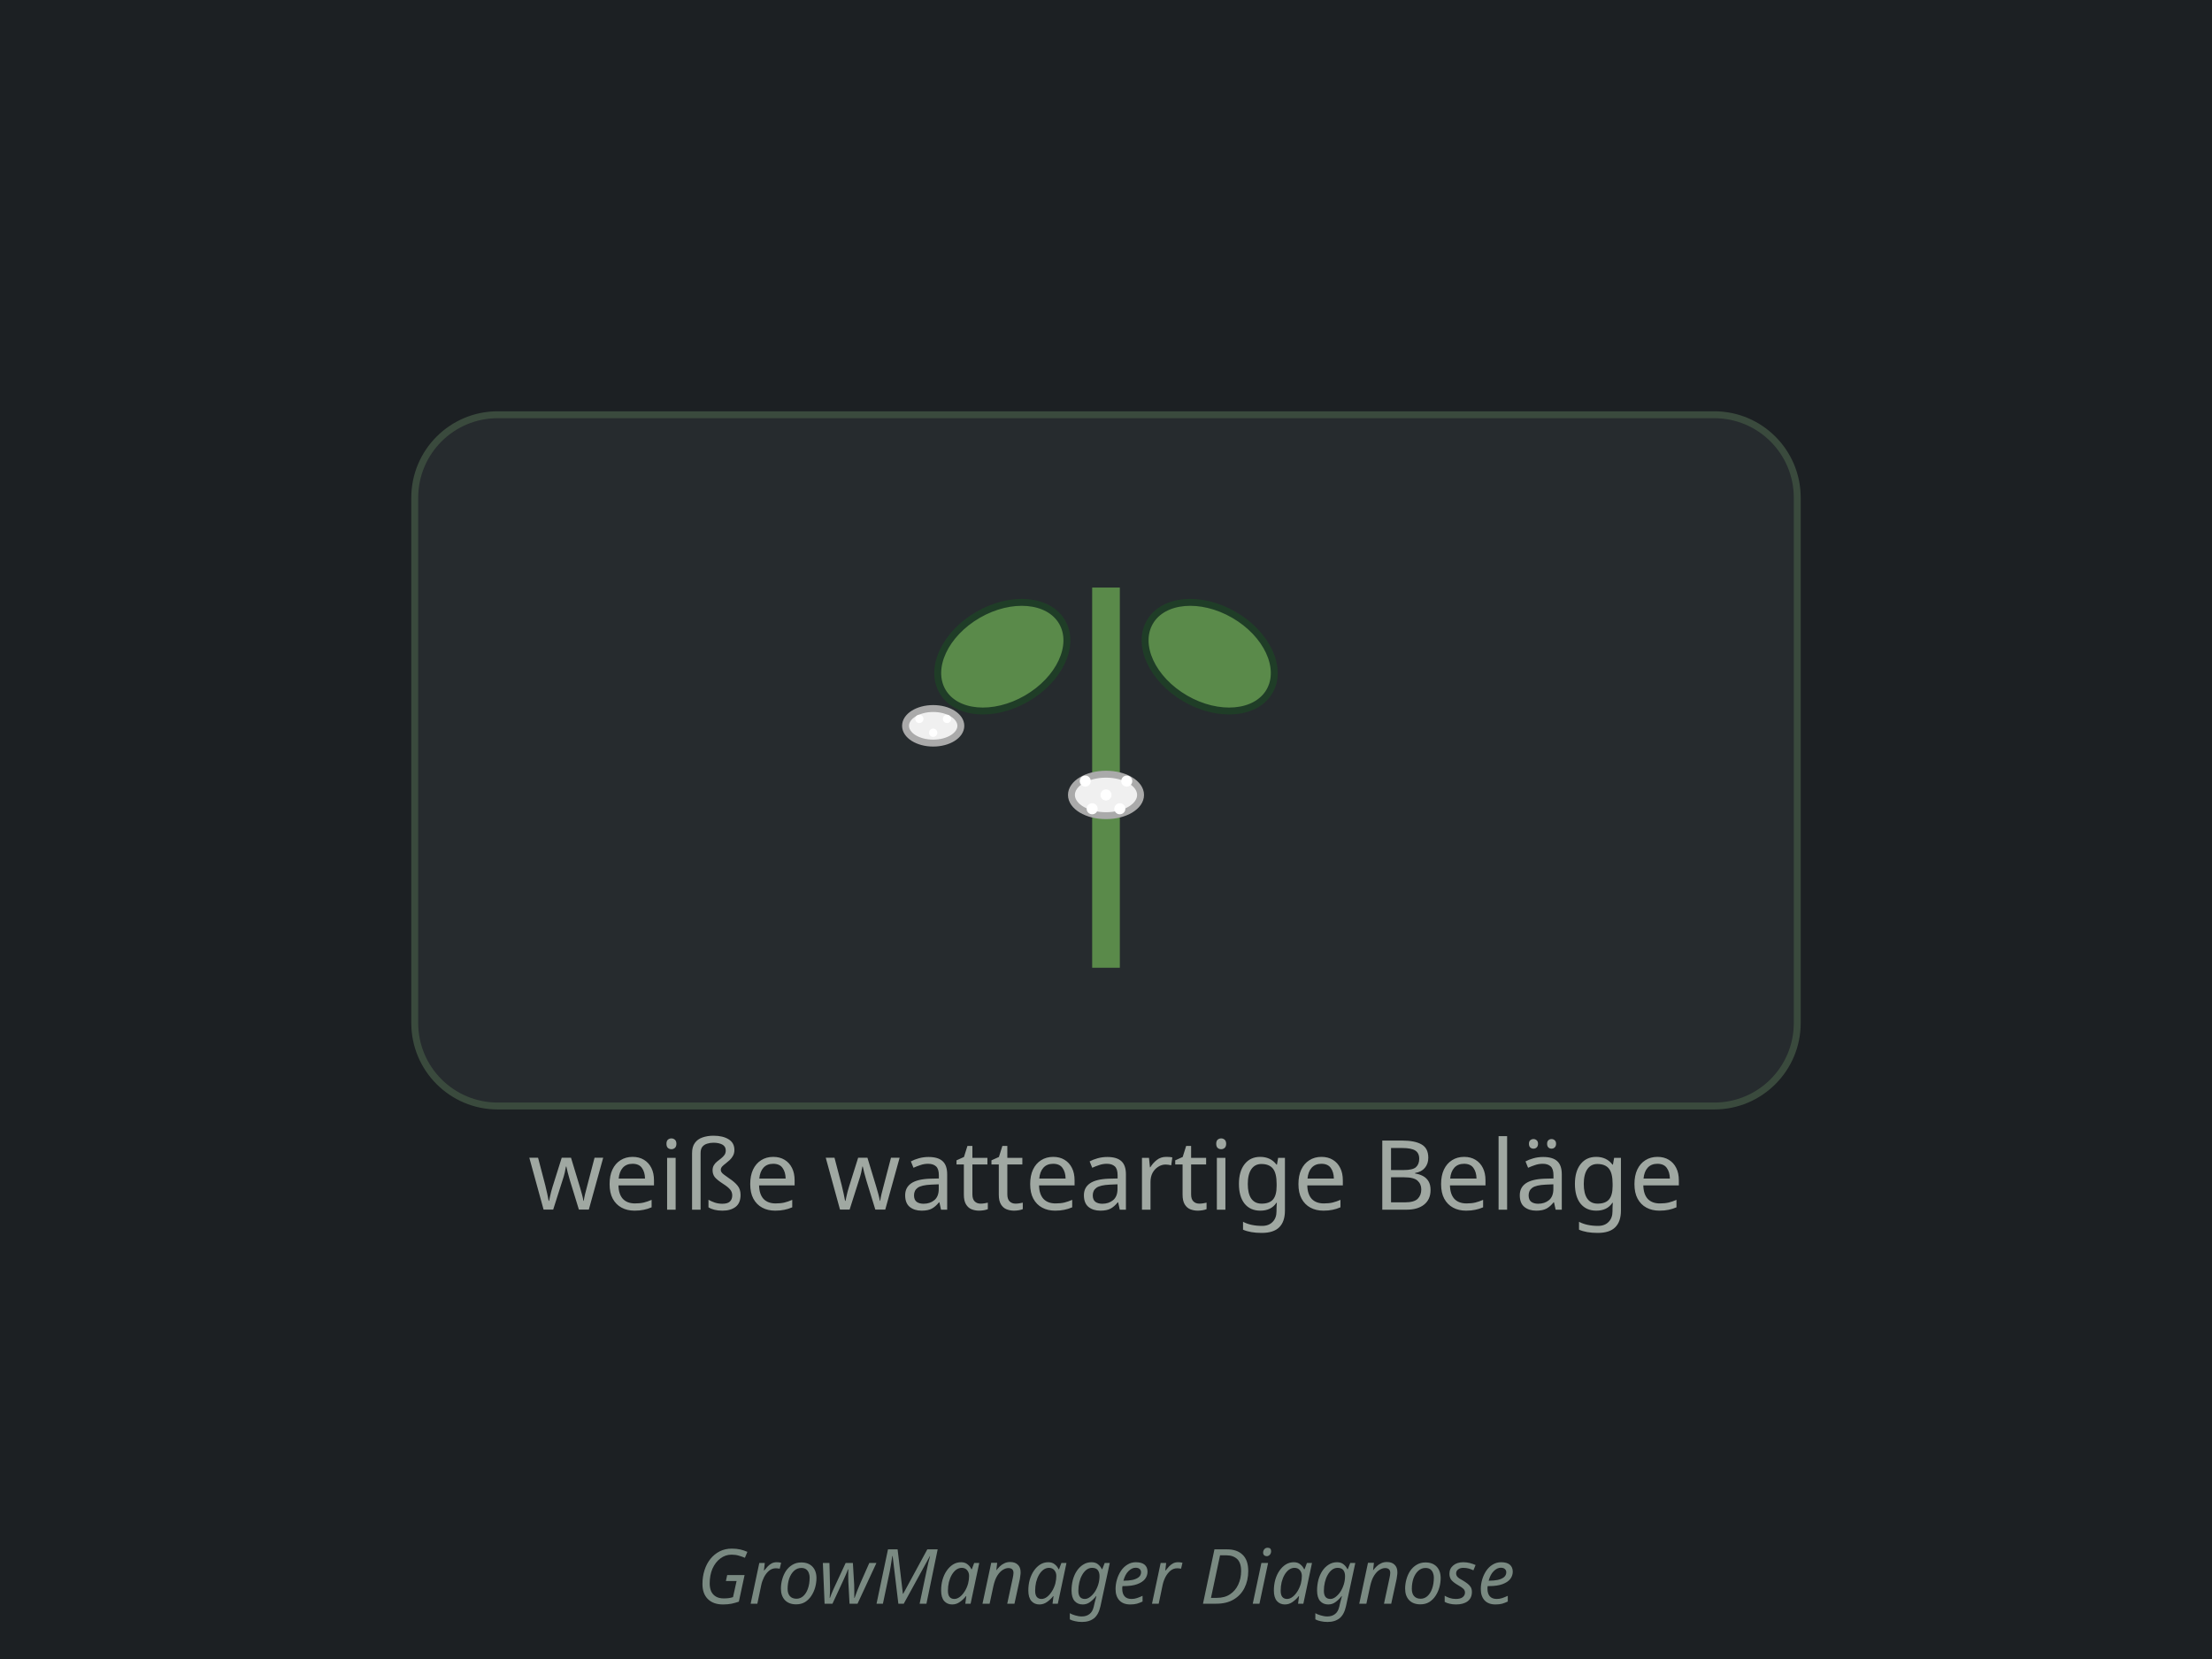
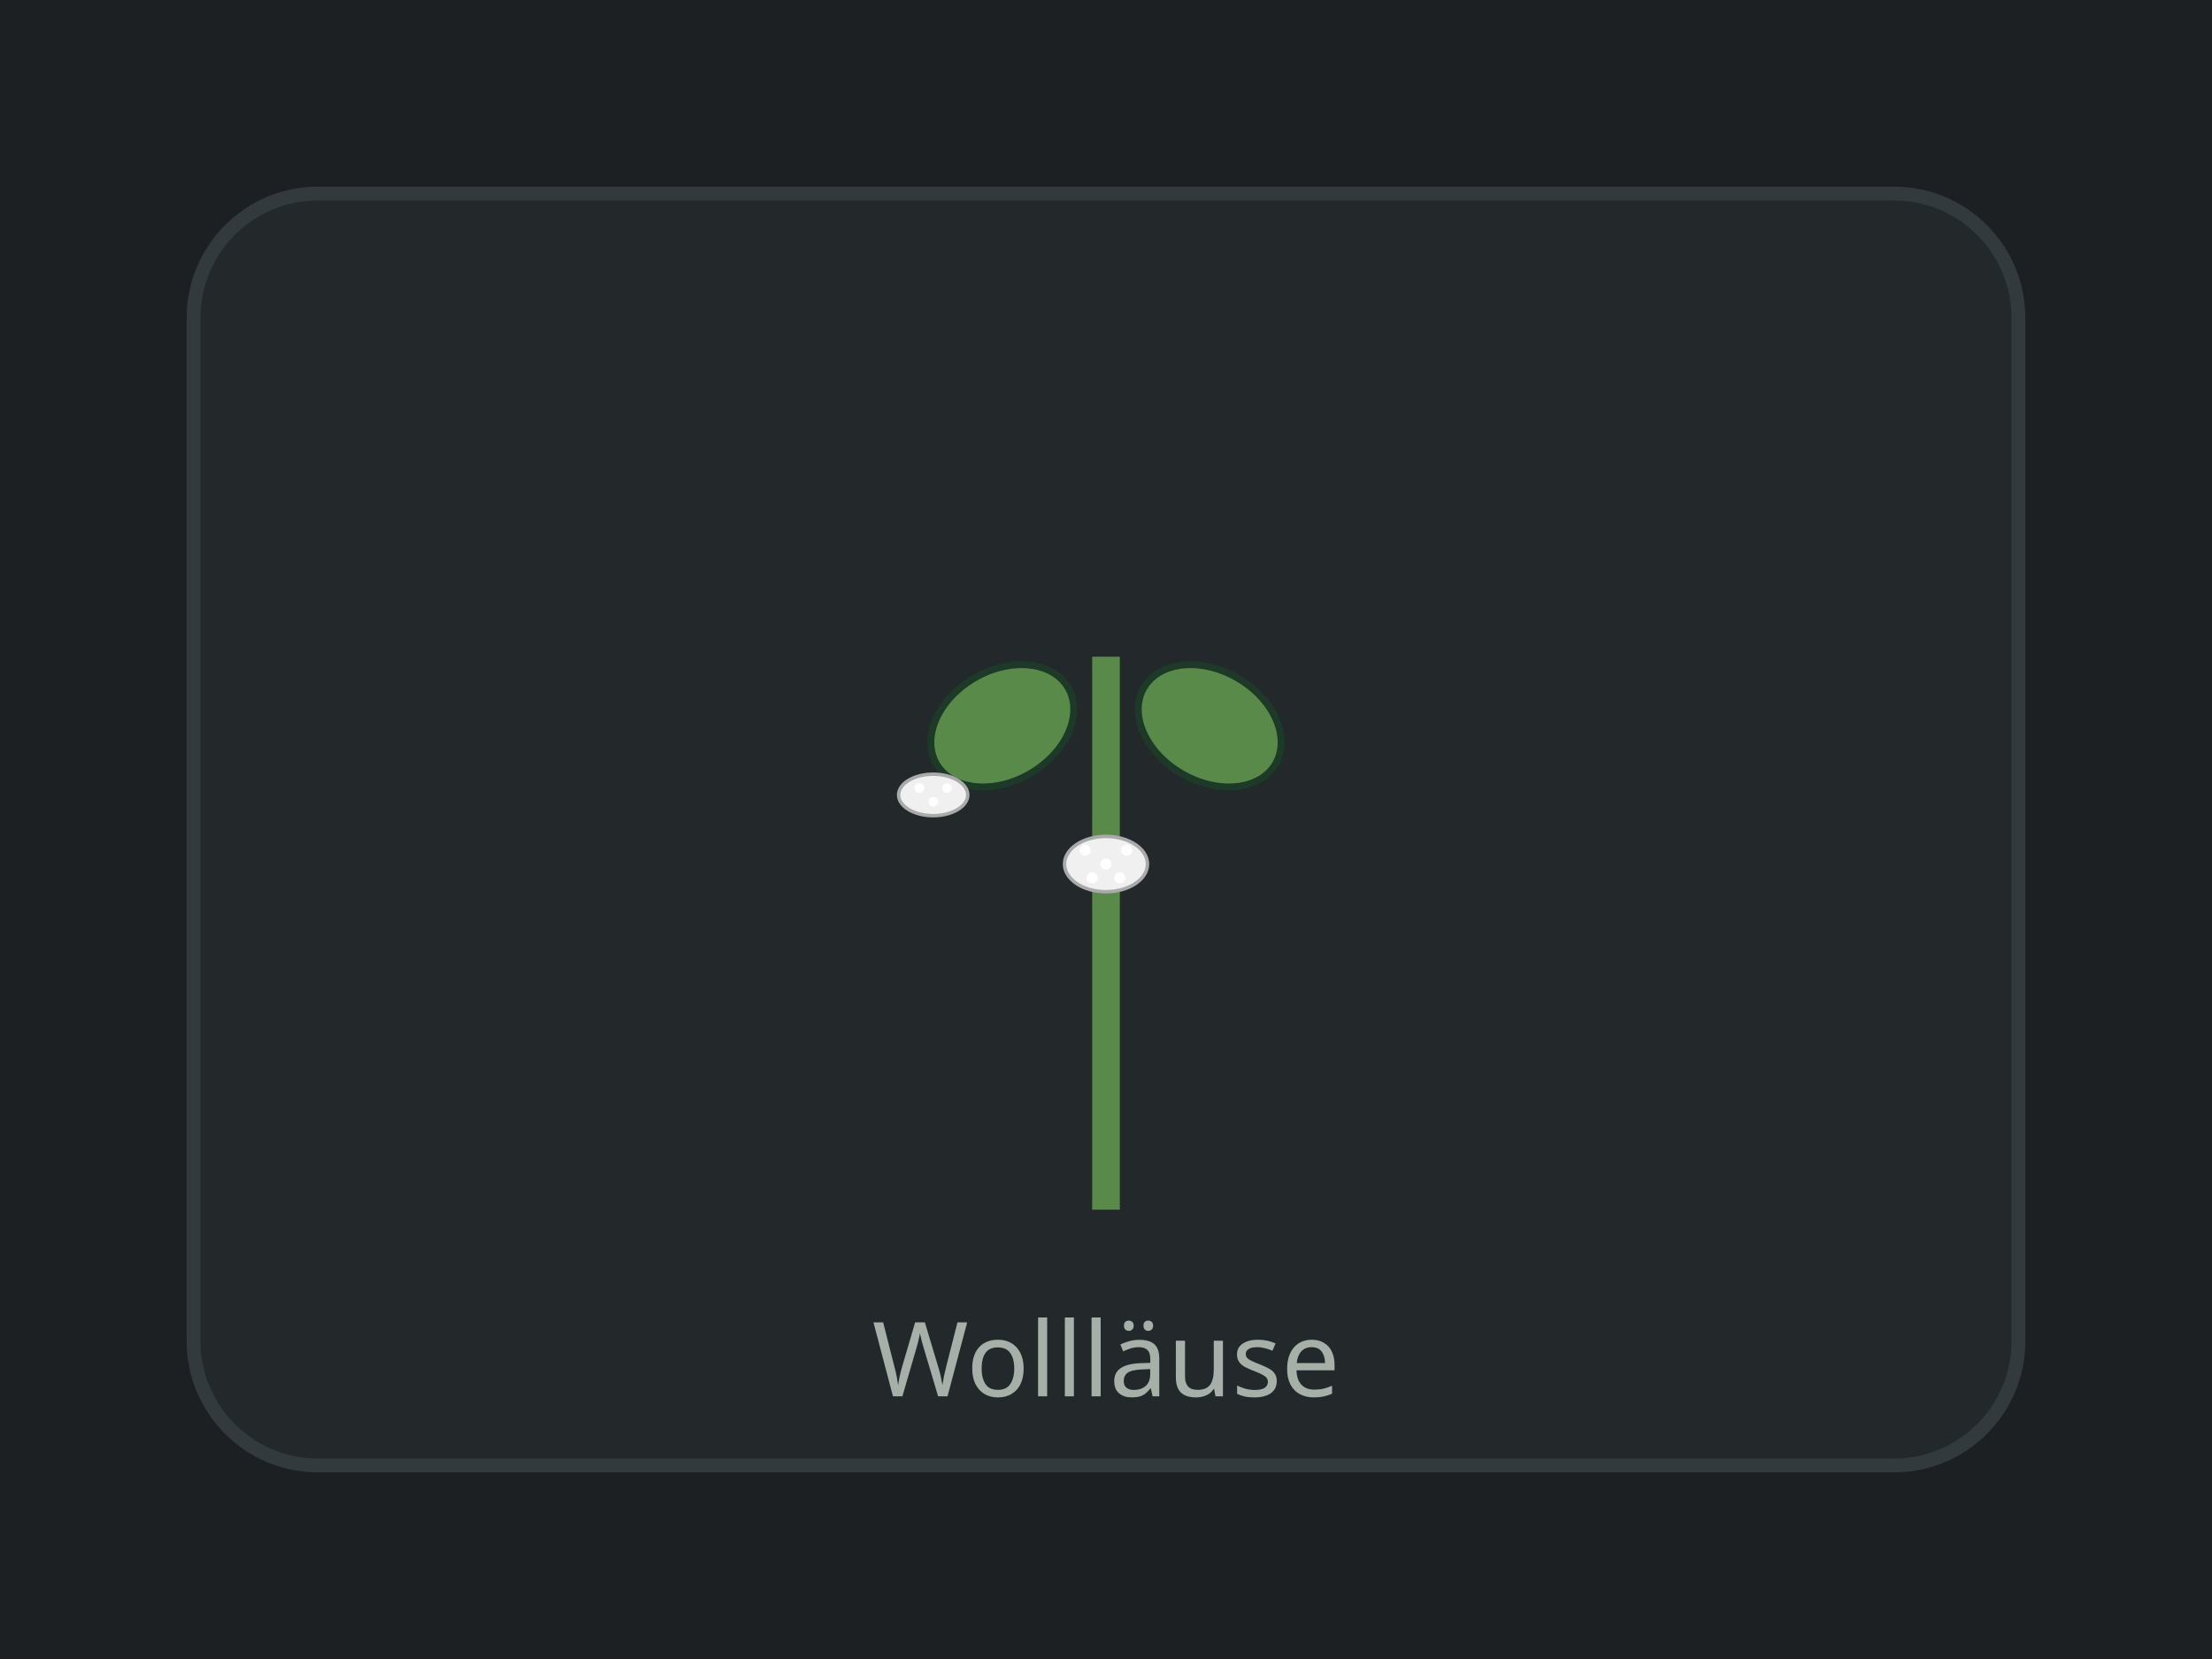
<svg xmlns="http://www.w3.org/2000/svg" viewBox="0 0 320 240" width="320" height="240">
  <rect width="320" height="240" fill="#1c2023" />
-   <rect x="60" y="60" width="200" height="100" rx="12" fill="#262b2e" stroke="#3a4a3d" />
-   <line x1="160" y1="140" x2="160" y2="85" stroke="#5a8a4a" stroke-width="4" />
-   <ellipse cx="145" cy="95" rx="10" ry="7" fill="#5a8a4a" stroke="#1f3d27" stroke-width="1" transform="rotate(-30 145 95)" />
-   <ellipse cx="175" cy="95" rx="10" ry="7" fill="#5a8a4a" stroke="#1f3d27" stroke-width="1" transform="rotate(30 175 95)" />
-   <g transform="translate(160 115)">
-     <ellipse cx="0" cy="0" rx="5" ry="3" fill="#f0f0f0" stroke="#aaa" />
-     <circle cx="-3" cy="-2" r="0.8" fill="#fff" />
-     <circle cx="3" cy="-2" r="0.8" fill="#fff" />
-     <circle cx="0" cy="0" r="0.8" fill="#fff" />
-     <circle cx="-2" cy="2" r="0.8" fill="#fff" />
-     <circle cx="2" cy="2" r="0.8" fill="#fff" />
+   <rect x="28" y="28" width="264" height="184" rx="18" fill="#23282b" stroke="#333a3d" stroke-width="2" />
+   <g transform="translate(160,120)">
+     <line x1="0" y1="55" x2="0" y2="-25" stroke="#5a8a4a" stroke-width="4" />
+     <ellipse cx="-15" cy="-15" rx="11" ry="8" fill="#5a8a4a" stroke="#1c3a27" stroke-width="1" transform="rotate(-30 -15 -15)" />
+     <ellipse cx="15" cy="-15" rx="11" ry="8" fill="#5a8a4a" stroke="#1c3a27" stroke-width="1" transform="rotate(30 15 -15)" />
+     <g transform="translate(0, 5)">
+       <ellipse cx="0" cy="0" rx="6" ry="4" fill="#f0f0f0" stroke="#aaa" stroke-width="0.5" />
+       <circle cx="-3" cy="-2" r="0.8" fill="#fff" />
+       <circle cx="3" cy="-2" r="0.8" fill="#fff" />
+       <circle cx="0" cy="0" r="0.8" fill="#fff" />
+       <circle cx="-2" cy="2" r="0.8" fill="#fff" />
+       <circle cx="2" cy="2" r="0.8" fill="#fff" />
+     </g>
+     <g transform="translate(-25, -5)">
+       <ellipse cx="0" cy="0" rx="5" ry="3" fill="#f0f0f0" stroke="#aaa" stroke-width="0.5" />
+       <circle cx="-2" cy="-1" r="0.7" fill="#fff" />
+       <circle cx="2" cy="-1" r="0.7" fill="#fff" />
+       <circle cx="0" cy="1" r="0.7" fill="#fff" />
+     </g>
+     <text x="0" y="82" text-anchor="middle" fill="#a7b0a8" font-size="15" font-family="sans-serif">Wollläuse</text>
  </g>
-   <g transform="translate(135 105)">
-     <ellipse cx="0" cy="0" rx="4" ry="2.5" fill="#f0f0f0" stroke="#aaa" />
-     <circle cx="-2" cy="-1" r="0.6" fill="#fff" />
-     <circle cx="2" cy="-1" r="0.6" fill="#fff" />
-     <circle cx="0" cy="1" r="0.6" fill="#fff" />
-   </g>
-   <text x="160" y="175" text-anchor="middle" fill="#a0a8a2" font-size="14" font-family="sans-serif">weiße watteartige Beläge</text>
-   <text x="160" y="232" text-anchor="middle" fill="#7a8a82" font-size="11" font-family="sans-serif" font-style="italic">GrowManager Diagnose</text>
</svg>
